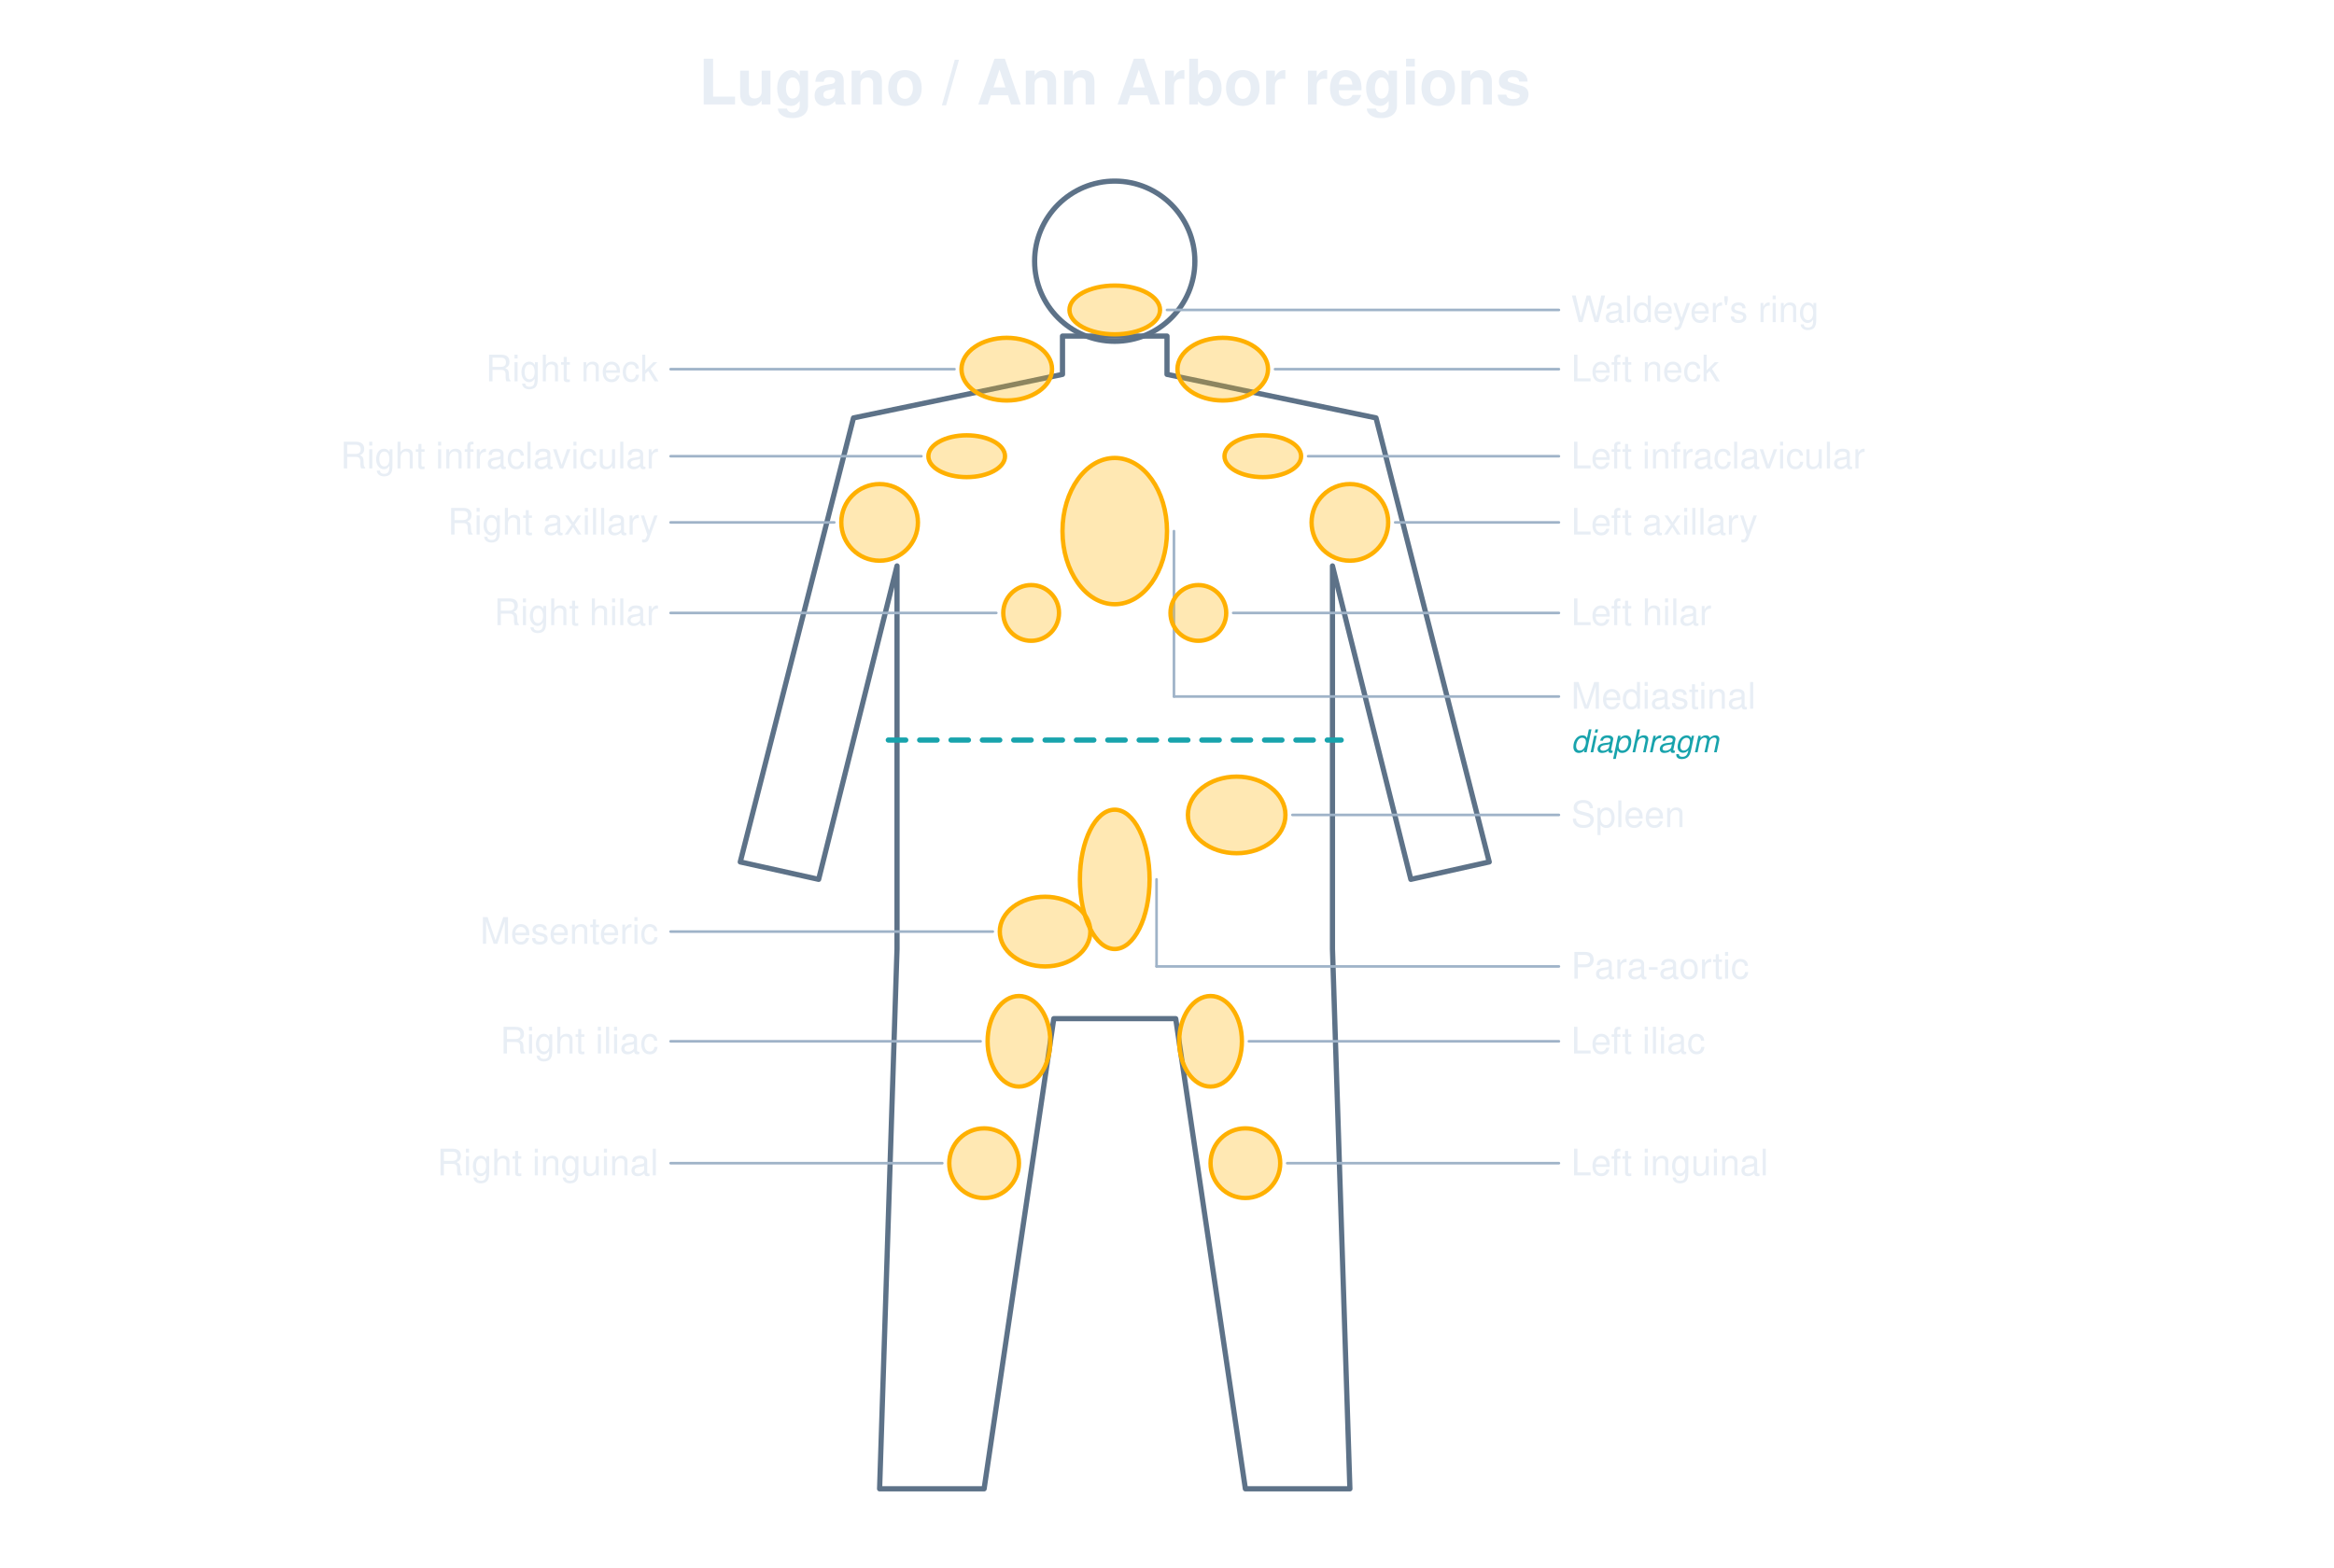
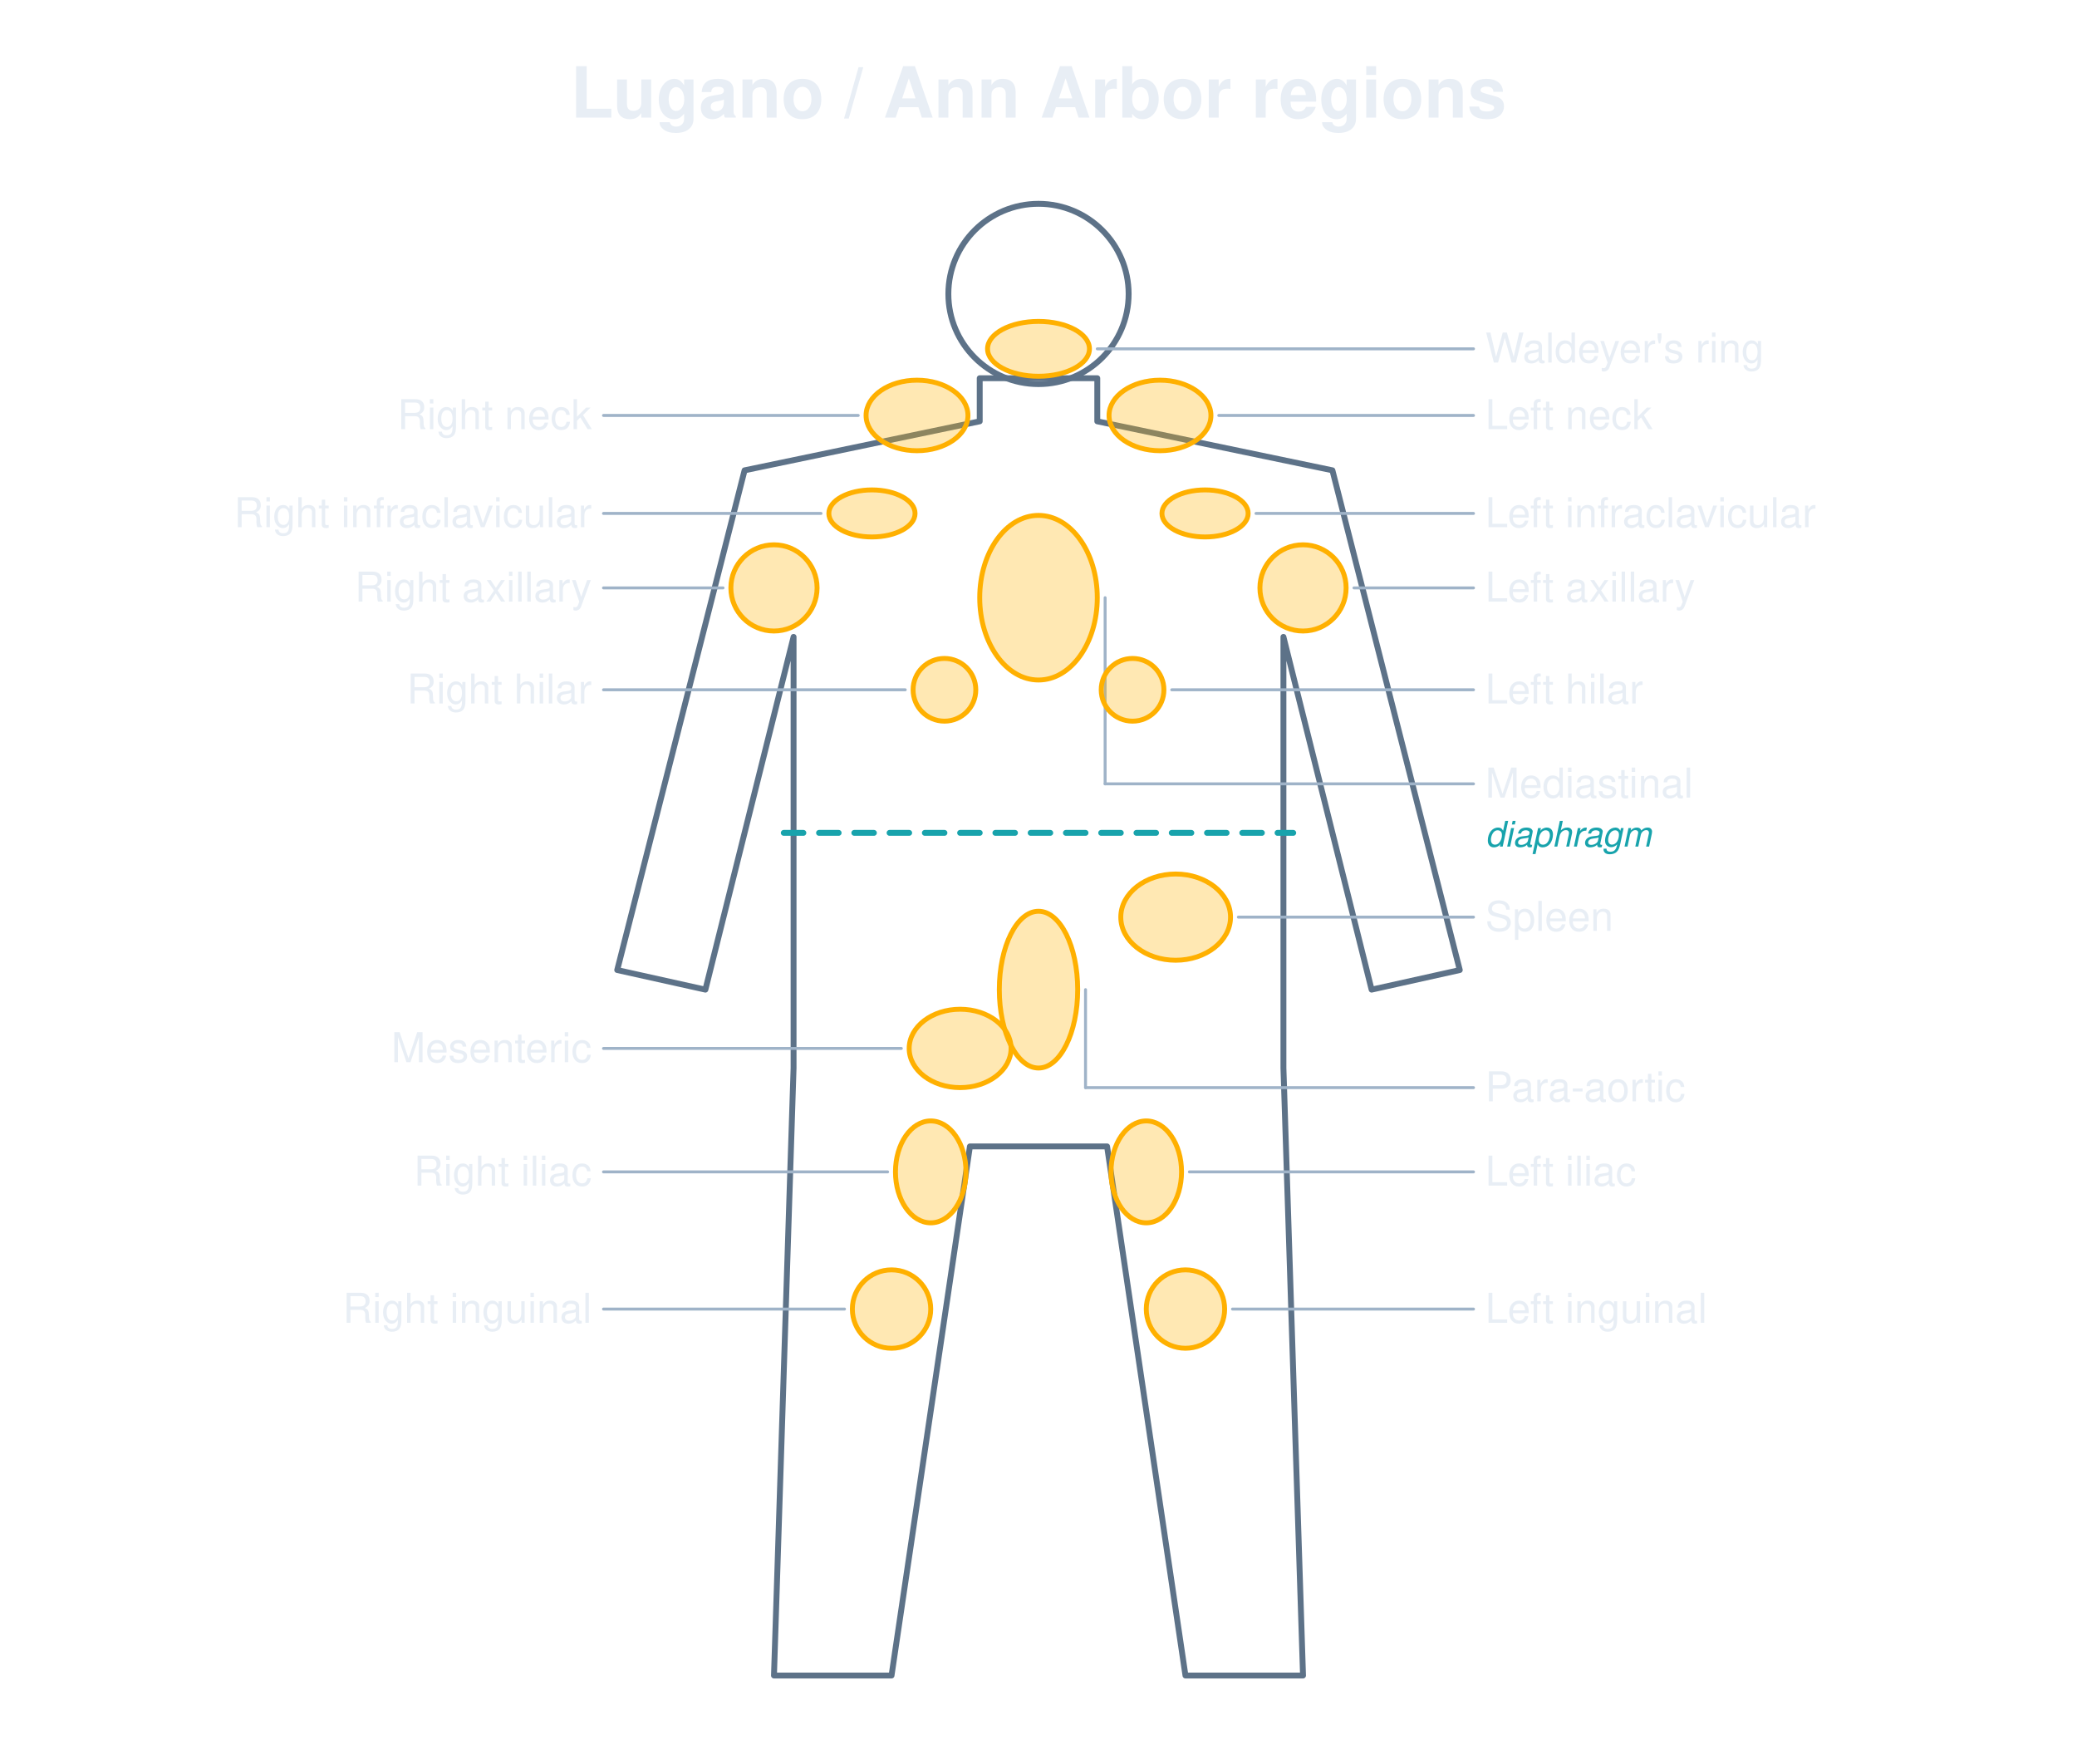
- <svg xmlns="http://www.w3.org/2000/svg" viewBox="0 0 1340 900" width="1340" height="900" font-family="Helvetica Neue, Helvetica, Arial, sans-serif">
-   <text x="640" y="60" font-size="36" fill="#e8eef5" text-anchor="middle" font-weight="700">Lugano / Ann Arbor regions</text>
-   <circle cx="640" cy="150" r="46" fill="none" stroke="#5d7288" stroke-width="3" />
-   <path d="M610 193 L610 215 L490 240 L425 495 L470 505 L515 325 L515 545 L505 855 L565 855 L605 585 L675 585 L715 855 L775 855 L765 545 L765 325 L810 505 L855 495 L790 240 L670 215 L670 193 Z" stroke="#5d7288" stroke-width="3" fill="none" stroke-linejoin="round" stroke-linecap="round" opacity="1" />
-   <line x1="510" y1="425" x2="770" y2="425" stroke="#18A3AC" stroke-width="3" stroke-linecap="round" stroke-dasharray="10 8" />
-   <text x="902" y="432" font-size="18" fill="#18A3AC" text-anchor="start" font-weight="400" font-style="italic">diaphragm</text>
-   <ellipse cx="640" cy="178" rx="26" ry="14" fill="#ffb000" fill-opacity="0.3" stroke="#ffb000" stroke-width="2.5" />
-   <line x1="670" y1="178" x2="895" y2="178" stroke="#9fb3c8" stroke-width="1.5" stroke-linecap="round" />
-   <text x="902" y="185" font-size="21" fill="#e8eef5" text-anchor="start" font-weight="400">Waldeyer's ring</text>
-   <ellipse cx="578" cy="212" rx="26" ry="18" fill="#ffb000" fill-opacity="0.3" stroke="#ffb000" stroke-width="2.5" />
-   <line x1="548" y1="212" x2="385" y2="212" stroke="#9fb3c8" stroke-width="1.5" stroke-linecap="round" />
-   <text x="378" y="219" font-size="21" fill="#e8eef5" text-anchor="end" font-weight="400">Right neck</text>
-   <ellipse cx="702" cy="212" rx="26" ry="18" fill="#ffb000" fill-opacity="0.3" stroke="#ffb000" stroke-width="2.5" />
-   <line x1="732" y1="212" x2="895" y2="212" stroke="#9fb3c8" stroke-width="1.5" stroke-linecap="round" />
-   <text x="902" y="219" font-size="21" fill="#e8eef5" text-anchor="start" font-weight="400">Left neck</text>
-   <ellipse cx="555" cy="262" rx="22" ry="12" fill="#ffb000" fill-opacity="0.3" stroke="#ffb000" stroke-width="2.5" />
-   <line x1="529" y1="262" x2="385" y2="262" stroke="#9fb3c8" stroke-width="1.5" stroke-linecap="round" />
-   <text x="378" y="269" font-size="21" fill="#e8eef5" text-anchor="end" font-weight="400">Right infraclavicular</text>
-   <ellipse cx="725" cy="262" rx="22" ry="12" fill="#ffb000" fill-opacity="0.3" stroke="#ffb000" stroke-width="2.5" />
-   <line x1="751" y1="262" x2="895" y2="262" stroke="#9fb3c8" stroke-width="1.5" stroke-linecap="round" />
-   <text x="902" y="269" font-size="21" fill="#e8eef5" text-anchor="start" font-weight="400">Left infraclavicular</text>
-   <ellipse cx="505" cy="300" rx="22" ry="22" fill="#ffb000" fill-opacity="0.3" stroke="#ffb000" stroke-width="2.5" />
-   <line x1="479" y1="300" x2="385" y2="300" stroke="#9fb3c8" stroke-width="1.5" stroke-linecap="round" />
-   <text x="378" y="307" font-size="21" fill="#e8eef5" text-anchor="end" font-weight="400">Right axillary</text>
-   <ellipse cx="775" cy="300" rx="22" ry="22" fill="#ffb000" fill-opacity="0.3" stroke="#ffb000" stroke-width="2.5" />
-   <line x1="801" y1="300" x2="895" y2="300" stroke="#9fb3c8" stroke-width="1.5" stroke-linecap="round" />
-   <text x="902" y="307" font-size="21" fill="#e8eef5" text-anchor="start" font-weight="400">Left axillary</text>
-   <ellipse cx="640" cy="305" rx="30" ry="42" fill="#ffb000" fill-opacity="0.3" stroke="#ffb000" stroke-width="2.5" />
-   <line x1="674" y1="400" x2="895" y2="400" stroke="#9fb3c8" stroke-width="1.5" stroke-linecap="round" />
-   <line x1="674" y1="305" x2="674" y2="400" stroke="#9fb3c8" stroke-width="1.5" stroke-linecap="round" />
-   <text x="902" y="407" font-size="21" fill="#e8eef5" text-anchor="start" font-weight="400">Mediastinal</text>
-   <ellipse cx="592" cy="352" rx="16" ry="16" fill="#ffb000" fill-opacity="0.3" stroke="#ffb000" stroke-width="2.5" />
-   <line x1="572" y1="352" x2="385" y2="352" stroke="#9fb3c8" stroke-width="1.5" stroke-linecap="round" />
-   <text x="378" y="359" font-size="21" fill="#e8eef5" text-anchor="end" font-weight="400">Right hilar</text>
-   <ellipse cx="688" cy="352" rx="16" ry="16" fill="#ffb000" fill-opacity="0.3" stroke="#ffb000" stroke-width="2.5" />
-   <line x1="708" y1="352" x2="895" y2="352" stroke="#9fb3c8" stroke-width="1.5" stroke-linecap="round" />
-   <text x="902" y="359" font-size="21" fill="#e8eef5" text-anchor="start" font-weight="400">Left hilar</text>
-   <ellipse cx="710" cy="468" rx="28" ry="22" fill="#ffb000" fill-opacity="0.3" stroke="#ffb000" stroke-width="2.5" />
-   <line x1="742" y1="468" x2="895" y2="468" stroke="#9fb3c8" stroke-width="1.5" stroke-linecap="round" />
-   <text x="902" y="475" font-size="21" fill="#e8eef5" text-anchor="start" font-weight="400">Spleen</text>
-   <ellipse cx="640" cy="505" rx="20" ry="40" fill="#ffb000" fill-opacity="0.3" stroke="#ffb000" stroke-width="2.5" />
-   <line x1="664" y1="555" x2="895" y2="555" stroke="#9fb3c8" stroke-width="1.5" stroke-linecap="round" />
-   <line x1="664" y1="505" x2="664" y2="555" stroke="#9fb3c8" stroke-width="1.5" stroke-linecap="round" />
-   <text x="902" y="562" font-size="21" fill="#e8eef5" text-anchor="start" font-weight="400">Para-aortic</text>
-   <ellipse cx="600" cy="535" rx="26" ry="20" fill="#ffb000" fill-opacity="0.3" stroke="#ffb000" stroke-width="2.5" />
-   <line x1="570" y1="535" x2="385" y2="535" stroke="#9fb3c8" stroke-width="1.5" stroke-linecap="round" />
-   <text x="378" y="542" font-size="21" fill="#e8eef5" text-anchor="end" font-weight="400">Mesenteric</text>
+ <svg xmlns="http://www.w3.org/2000/svg" viewBox="0 0 1060 900" width="1060" height="900" font-family="Helvetica Neue, Helvetica, Arial, sans-serif">
+   <text x="530" y="60" font-size="36" fill="#e8eef5" text-anchor="middle" font-weight="700">Lugano / Ann Arbor regions</text>
+   <circle cx="530" cy="150" r="46" fill="none" stroke="#5d7288" stroke-width="3" />
+   <path d="M500 193 L500 215 L380 240 L315 495 L360 505 L405 325 L405 545 L395 855 L455 855 L495 585 L565 585 L605 855 L665 855 L655 545 L655 325 L700 505 L745 495 L680 240 L560 215 L560 193 Z" stroke="#5d7288" stroke-width="3" fill="none" stroke-linejoin="round" stroke-linecap="round" opacity="1" />
+   <line x1="400" y1="425" x2="660" y2="425" stroke="#18A3AC" stroke-width="3" stroke-linecap="round" stroke-dasharray="10 8" />
+   <text x="758" y="432" font-size="18" fill="#18A3AC" text-anchor="start" font-weight="400" font-style="italic">diaphragm</text>
+   <ellipse cx="530" cy="178" rx="26" ry="14" fill="#ffb000" fill-opacity="0.3" stroke="#ffb000" stroke-width="2.5" />
+   <line x1="560" y1="178" x2="752" y2="178" stroke="#9fb3c8" stroke-width="1.5" stroke-linecap="round" />
+   <text x="758" y="185" font-size="21" fill="#e8eef5" text-anchor="start" font-weight="400">Waldeyer's ring</text>
+   <ellipse cx="468" cy="212" rx="26" ry="18" fill="#ffb000" fill-opacity="0.3" stroke="#ffb000" stroke-width="2.5" />
+   <line x1="438" y1="212" x2="308" y2="212" stroke="#9fb3c8" stroke-width="1.5" stroke-linecap="round" />
+   <text x="302" y="219" font-size="21" fill="#e8eef5" text-anchor="end" font-weight="400">Right neck</text>
+   <ellipse cx="592" cy="212" rx="26" ry="18" fill="#ffb000" fill-opacity="0.3" stroke="#ffb000" stroke-width="2.5" />
+   <line x1="622" y1="212" x2="752" y2="212" stroke="#9fb3c8" stroke-width="1.5" stroke-linecap="round" />
+   <text x="758" y="219" font-size="21" fill="#e8eef5" text-anchor="start" font-weight="400">Left neck</text>
+   <ellipse cx="445" cy="262" rx="22" ry="12" fill="#ffb000" fill-opacity="0.3" stroke="#ffb000" stroke-width="2.5" />
+   <line x1="419" y1="262" x2="308" y2="262" stroke="#9fb3c8" stroke-width="1.5" stroke-linecap="round" />
+   <text x="302" y="269" font-size="21" fill="#e8eef5" text-anchor="end" font-weight="400">Right infraclavicular</text>
+   <ellipse cx="615" cy="262" rx="22" ry="12" fill="#ffb000" fill-opacity="0.3" stroke="#ffb000" stroke-width="2.5" />
+   <line x1="641" y1="262" x2="752" y2="262" stroke="#9fb3c8" stroke-width="1.5" stroke-linecap="round" />
+   <text x="758" y="269" font-size="21" fill="#e8eef5" text-anchor="start" font-weight="400">Left infraclavicular</text>
+   <ellipse cx="395" cy="300" rx="22" ry="22" fill="#ffb000" fill-opacity="0.3" stroke="#ffb000" stroke-width="2.5" />
+   <line x1="369" y1="300" x2="308" y2="300" stroke="#9fb3c8" stroke-width="1.5" stroke-linecap="round" />
+   <text x="302" y="307" font-size="21" fill="#e8eef5" text-anchor="end" font-weight="400">Right axillary</text>
+   <ellipse cx="665" cy="300" rx="22" ry="22" fill="#ffb000" fill-opacity="0.3" stroke="#ffb000" stroke-width="2.5" />
+   <line x1="691" y1="300" x2="752" y2="300" stroke="#9fb3c8" stroke-width="1.5" stroke-linecap="round" />
+   <text x="758" y="307" font-size="21" fill="#e8eef5" text-anchor="start" font-weight="400">Left axillary</text>
+   <ellipse cx="530" cy="305" rx="30" ry="42" fill="#ffb000" fill-opacity="0.3" stroke="#ffb000" stroke-width="2.5" />
+   <line x1="564" y1="400" x2="752" y2="400" stroke="#9fb3c8" stroke-width="1.5" stroke-linecap="round" />
+   <line x1="564" y1="305" x2="564" y2="400" stroke="#9fb3c8" stroke-width="1.5" stroke-linecap="round" />
+   <text x="758" y="407" font-size="21" fill="#e8eef5" text-anchor="start" font-weight="400">Mediastinal</text>
+   <ellipse cx="482" cy="352" rx="16" ry="16" fill="#ffb000" fill-opacity="0.3" stroke="#ffb000" stroke-width="2.5" />
+   <line x1="462" y1="352" x2="308" y2="352" stroke="#9fb3c8" stroke-width="1.5" stroke-linecap="round" />
+   <text x="302" y="359" font-size="21" fill="#e8eef5" text-anchor="end" font-weight="400">Right hilar</text>
+   <ellipse cx="578" cy="352" rx="16" ry="16" fill="#ffb000" fill-opacity="0.3" stroke="#ffb000" stroke-width="2.5" />
+   <line x1="598" y1="352" x2="752" y2="352" stroke="#9fb3c8" stroke-width="1.5" stroke-linecap="round" />
+   <text x="758" y="359" font-size="21" fill="#e8eef5" text-anchor="start" font-weight="400">Left hilar</text>
+   <ellipse cx="600" cy="468" rx="28" ry="22" fill="#ffb000" fill-opacity="0.3" stroke="#ffb000" stroke-width="2.5" />
+   <line x1="632" y1="468" x2="752" y2="468" stroke="#9fb3c8" stroke-width="1.5" stroke-linecap="round" />
+   <text x="758" y="475" font-size="21" fill="#e8eef5" text-anchor="start" font-weight="400">Spleen</text>
+   <ellipse cx="530" cy="505" rx="20" ry="40" fill="#ffb000" fill-opacity="0.3" stroke="#ffb000" stroke-width="2.5" />
+   <line x1="554" y1="555" x2="752" y2="555" stroke="#9fb3c8" stroke-width="1.5" stroke-linecap="round" />
+   <line x1="554" y1="505" x2="554" y2="555" stroke="#9fb3c8" stroke-width="1.5" stroke-linecap="round" />
+   <text x="758" y="562" font-size="21" fill="#e8eef5" text-anchor="start" font-weight="400">Para-aortic</text>
+   <ellipse cx="490" cy="535" rx="26" ry="20" fill="#ffb000" fill-opacity="0.3" stroke="#ffb000" stroke-width="2.5" />
+   <line x1="460" y1="535" x2="308" y2="535" stroke="#9fb3c8" stroke-width="1.5" stroke-linecap="round" />
+   <text x="302" y="542" font-size="21" fill="#e8eef5" text-anchor="end" font-weight="400">Mesenteric</text>
+   <ellipse cx="475" cy="598" rx="18" ry="26" fill="#ffb000" fill-opacity="0.3" stroke="#ffb000" stroke-width="2.5" />
+   <line x1="453" y1="598" x2="308" y2="598" stroke="#9fb3c8" stroke-width="1.5" stroke-linecap="round" />
+   <text x="302" y="605" font-size="21" fill="#e8eef5" text-anchor="end" font-weight="400">Right iliac</text>
  <ellipse cx="585" cy="598" rx="18" ry="26" fill="#ffb000" fill-opacity="0.3" stroke="#ffb000" stroke-width="2.5" />
-   <line x1="563" y1="598" x2="385" y2="598" stroke="#9fb3c8" stroke-width="1.5" stroke-linecap="round" />
-   <text x="378" y="605" font-size="21" fill="#e8eef5" text-anchor="end" font-weight="400">Right iliac</text>
-   <ellipse cx="695" cy="598" rx="18" ry="26" fill="#ffb000" fill-opacity="0.3" stroke="#ffb000" stroke-width="2.5" />
-   <line x1="717" y1="598" x2="895" y2="598" stroke="#9fb3c8" stroke-width="1.5" stroke-linecap="round" />
-   <text x="902" y="605" font-size="21" fill="#e8eef5" text-anchor="start" font-weight="400">Left iliac</text>
-   <ellipse cx="565" cy="668" rx="20" ry="20" fill="#ffb000" fill-opacity="0.3" stroke="#ffb000" stroke-width="2.5" />
-   <line x1="541" y1="668" x2="385" y2="668" stroke="#9fb3c8" stroke-width="1.5" stroke-linecap="round" />
-   <text x="378" y="675" font-size="21" fill="#e8eef5" text-anchor="end" font-weight="400">Right inguinal</text>
-   <ellipse cx="715" cy="668" rx="20" ry="20" fill="#ffb000" fill-opacity="0.3" stroke="#ffb000" stroke-width="2.5" />
-   <line x1="739" y1="668" x2="895" y2="668" stroke="#9fb3c8" stroke-width="1.5" stroke-linecap="round" />
-   <text x="902" y="675" font-size="21" fill="#e8eef5" text-anchor="start" font-weight="400">Left inguinal</text>
+   <line x1="607" y1="598" x2="752" y2="598" stroke="#9fb3c8" stroke-width="1.5" stroke-linecap="round" />
+   <text x="758" y="605" font-size="21" fill="#e8eef5" text-anchor="start" font-weight="400">Left iliac</text>
+   <ellipse cx="455" cy="668" rx="20" ry="20" fill="#ffb000" fill-opacity="0.3" stroke="#ffb000" stroke-width="2.5" />
+   <line x1="431" y1="668" x2="308" y2="668" stroke="#9fb3c8" stroke-width="1.5" stroke-linecap="round" />
+   <text x="302" y="675" font-size="21" fill="#e8eef5" text-anchor="end" font-weight="400">Right inguinal</text>
+   <ellipse cx="605" cy="668" rx="20" ry="20" fill="#ffb000" fill-opacity="0.3" stroke="#ffb000" stroke-width="2.5" />
+   <line x1="629" y1="668" x2="752" y2="668" stroke="#9fb3c8" stroke-width="1.5" stroke-linecap="round" />
+   <text x="758" y="675" font-size="21" fill="#e8eef5" text-anchor="start" font-weight="400">Left inguinal</text>
</svg>
